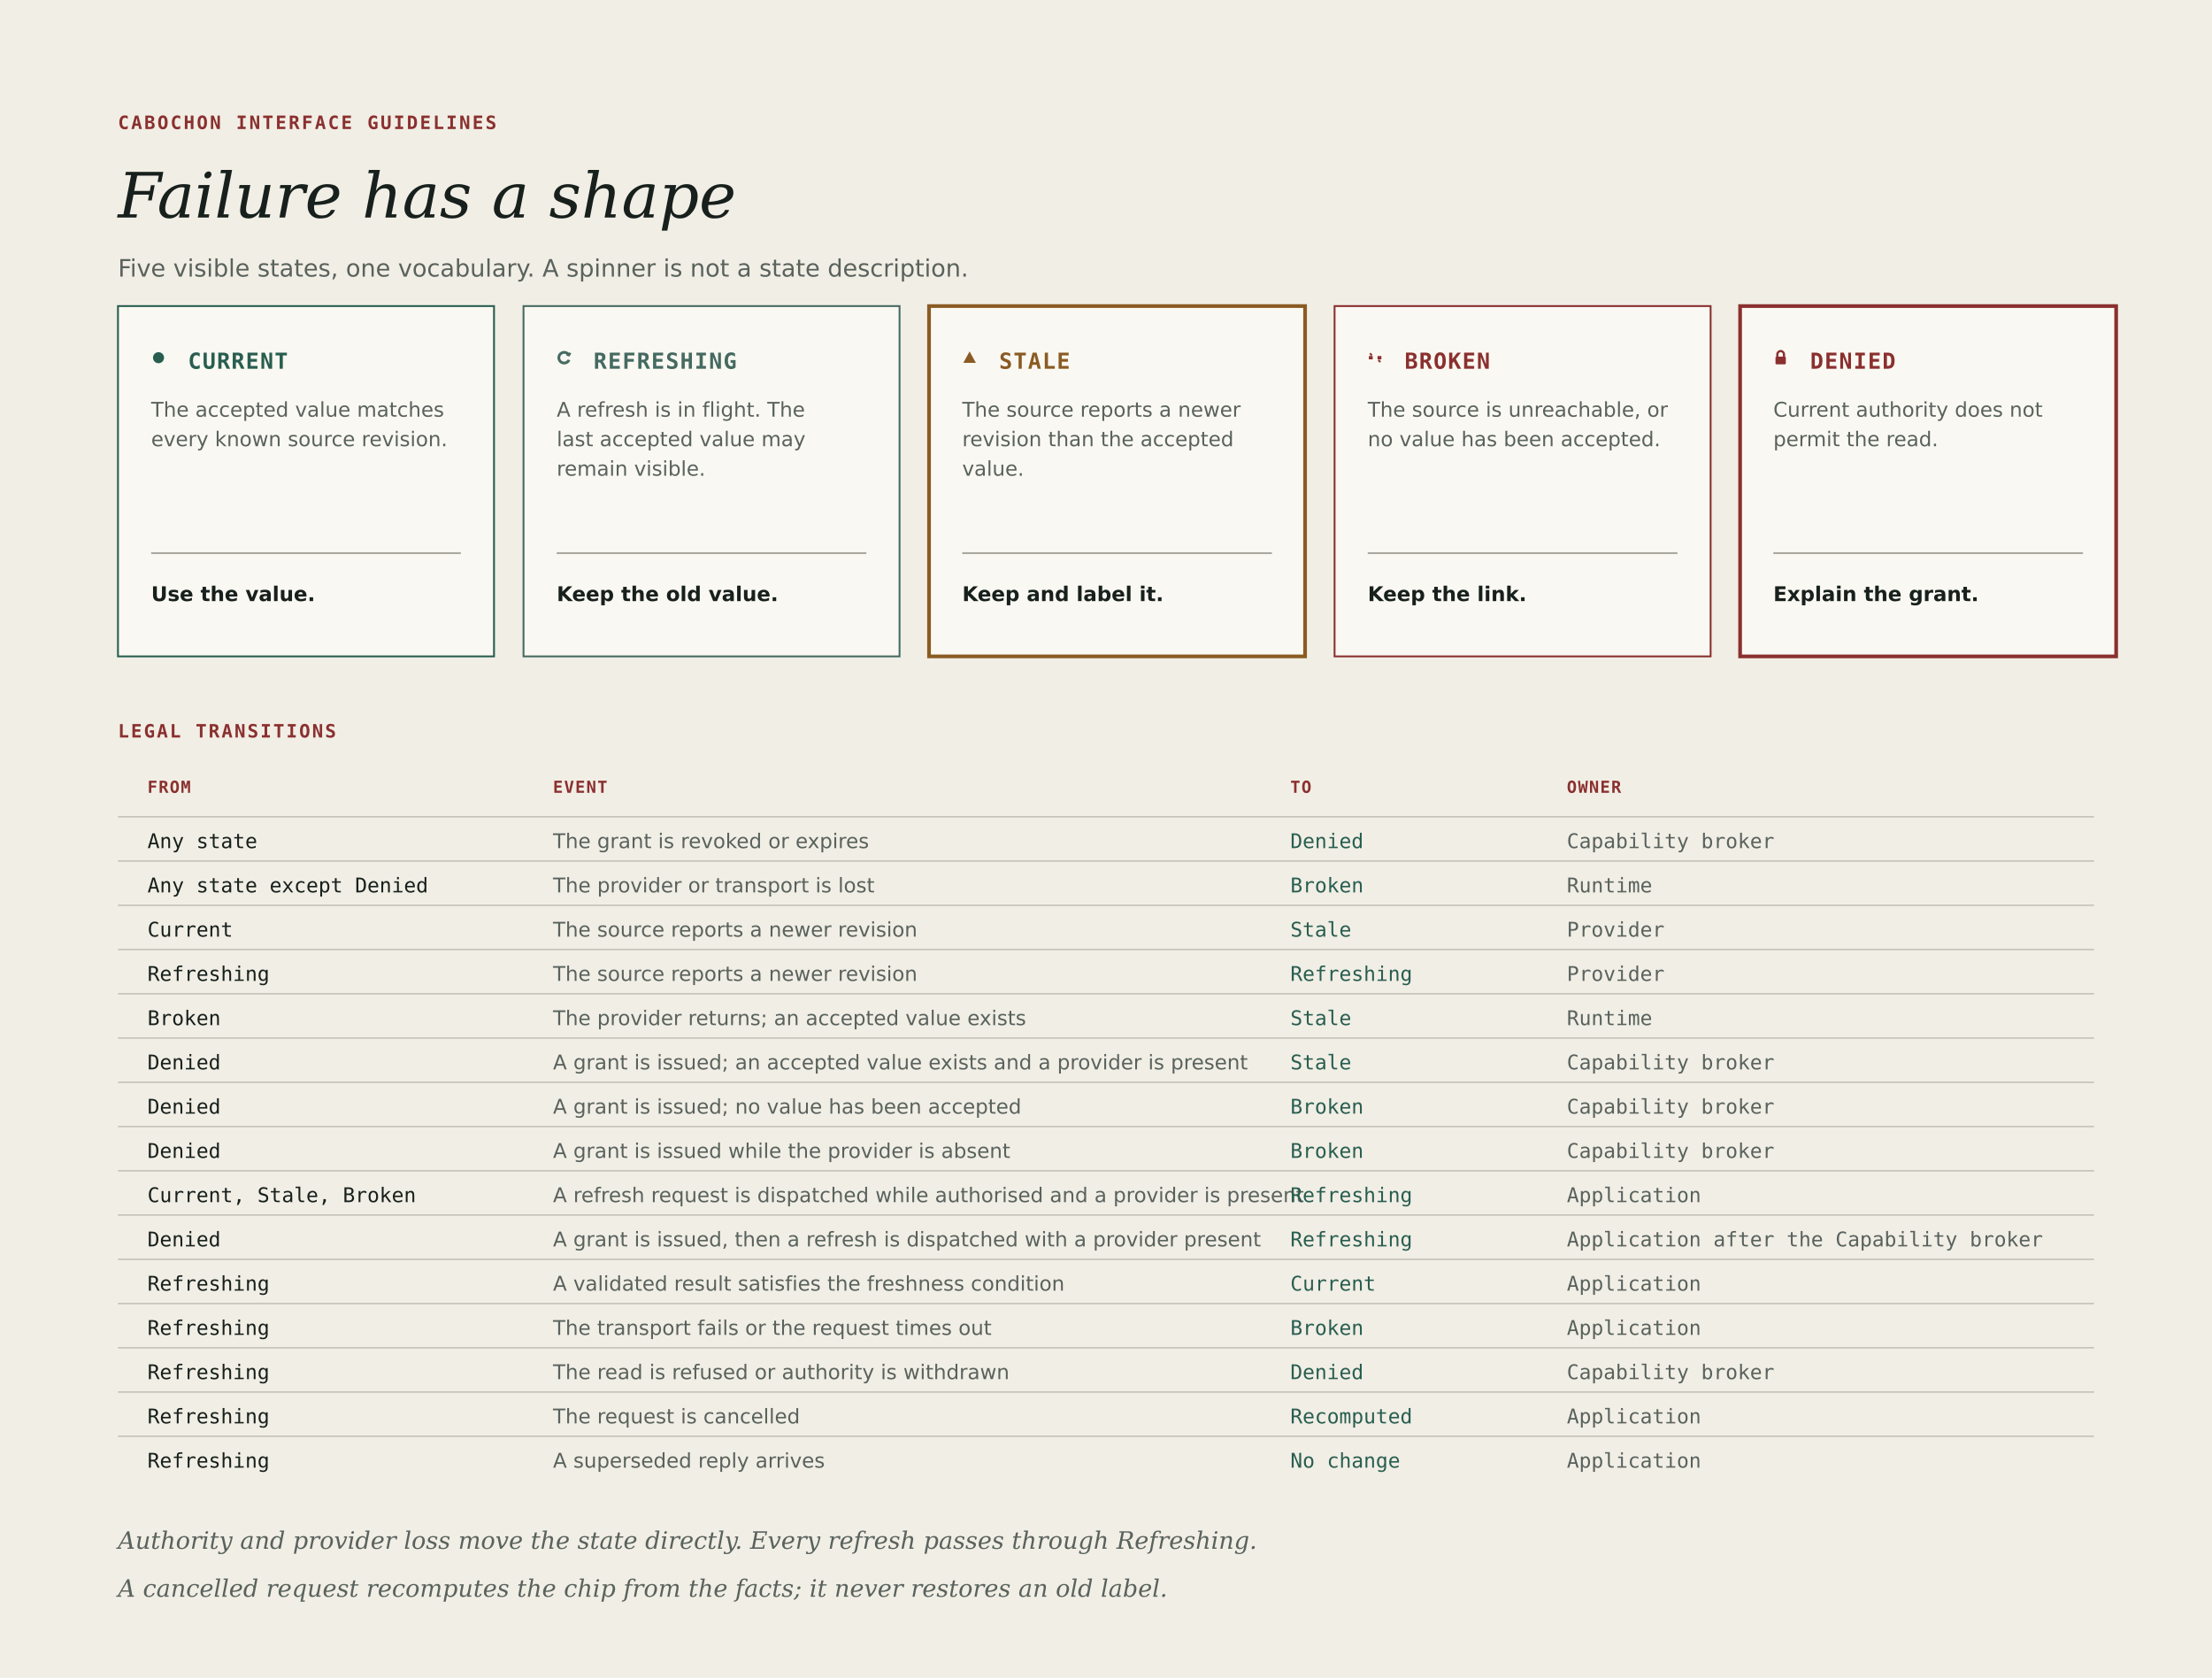
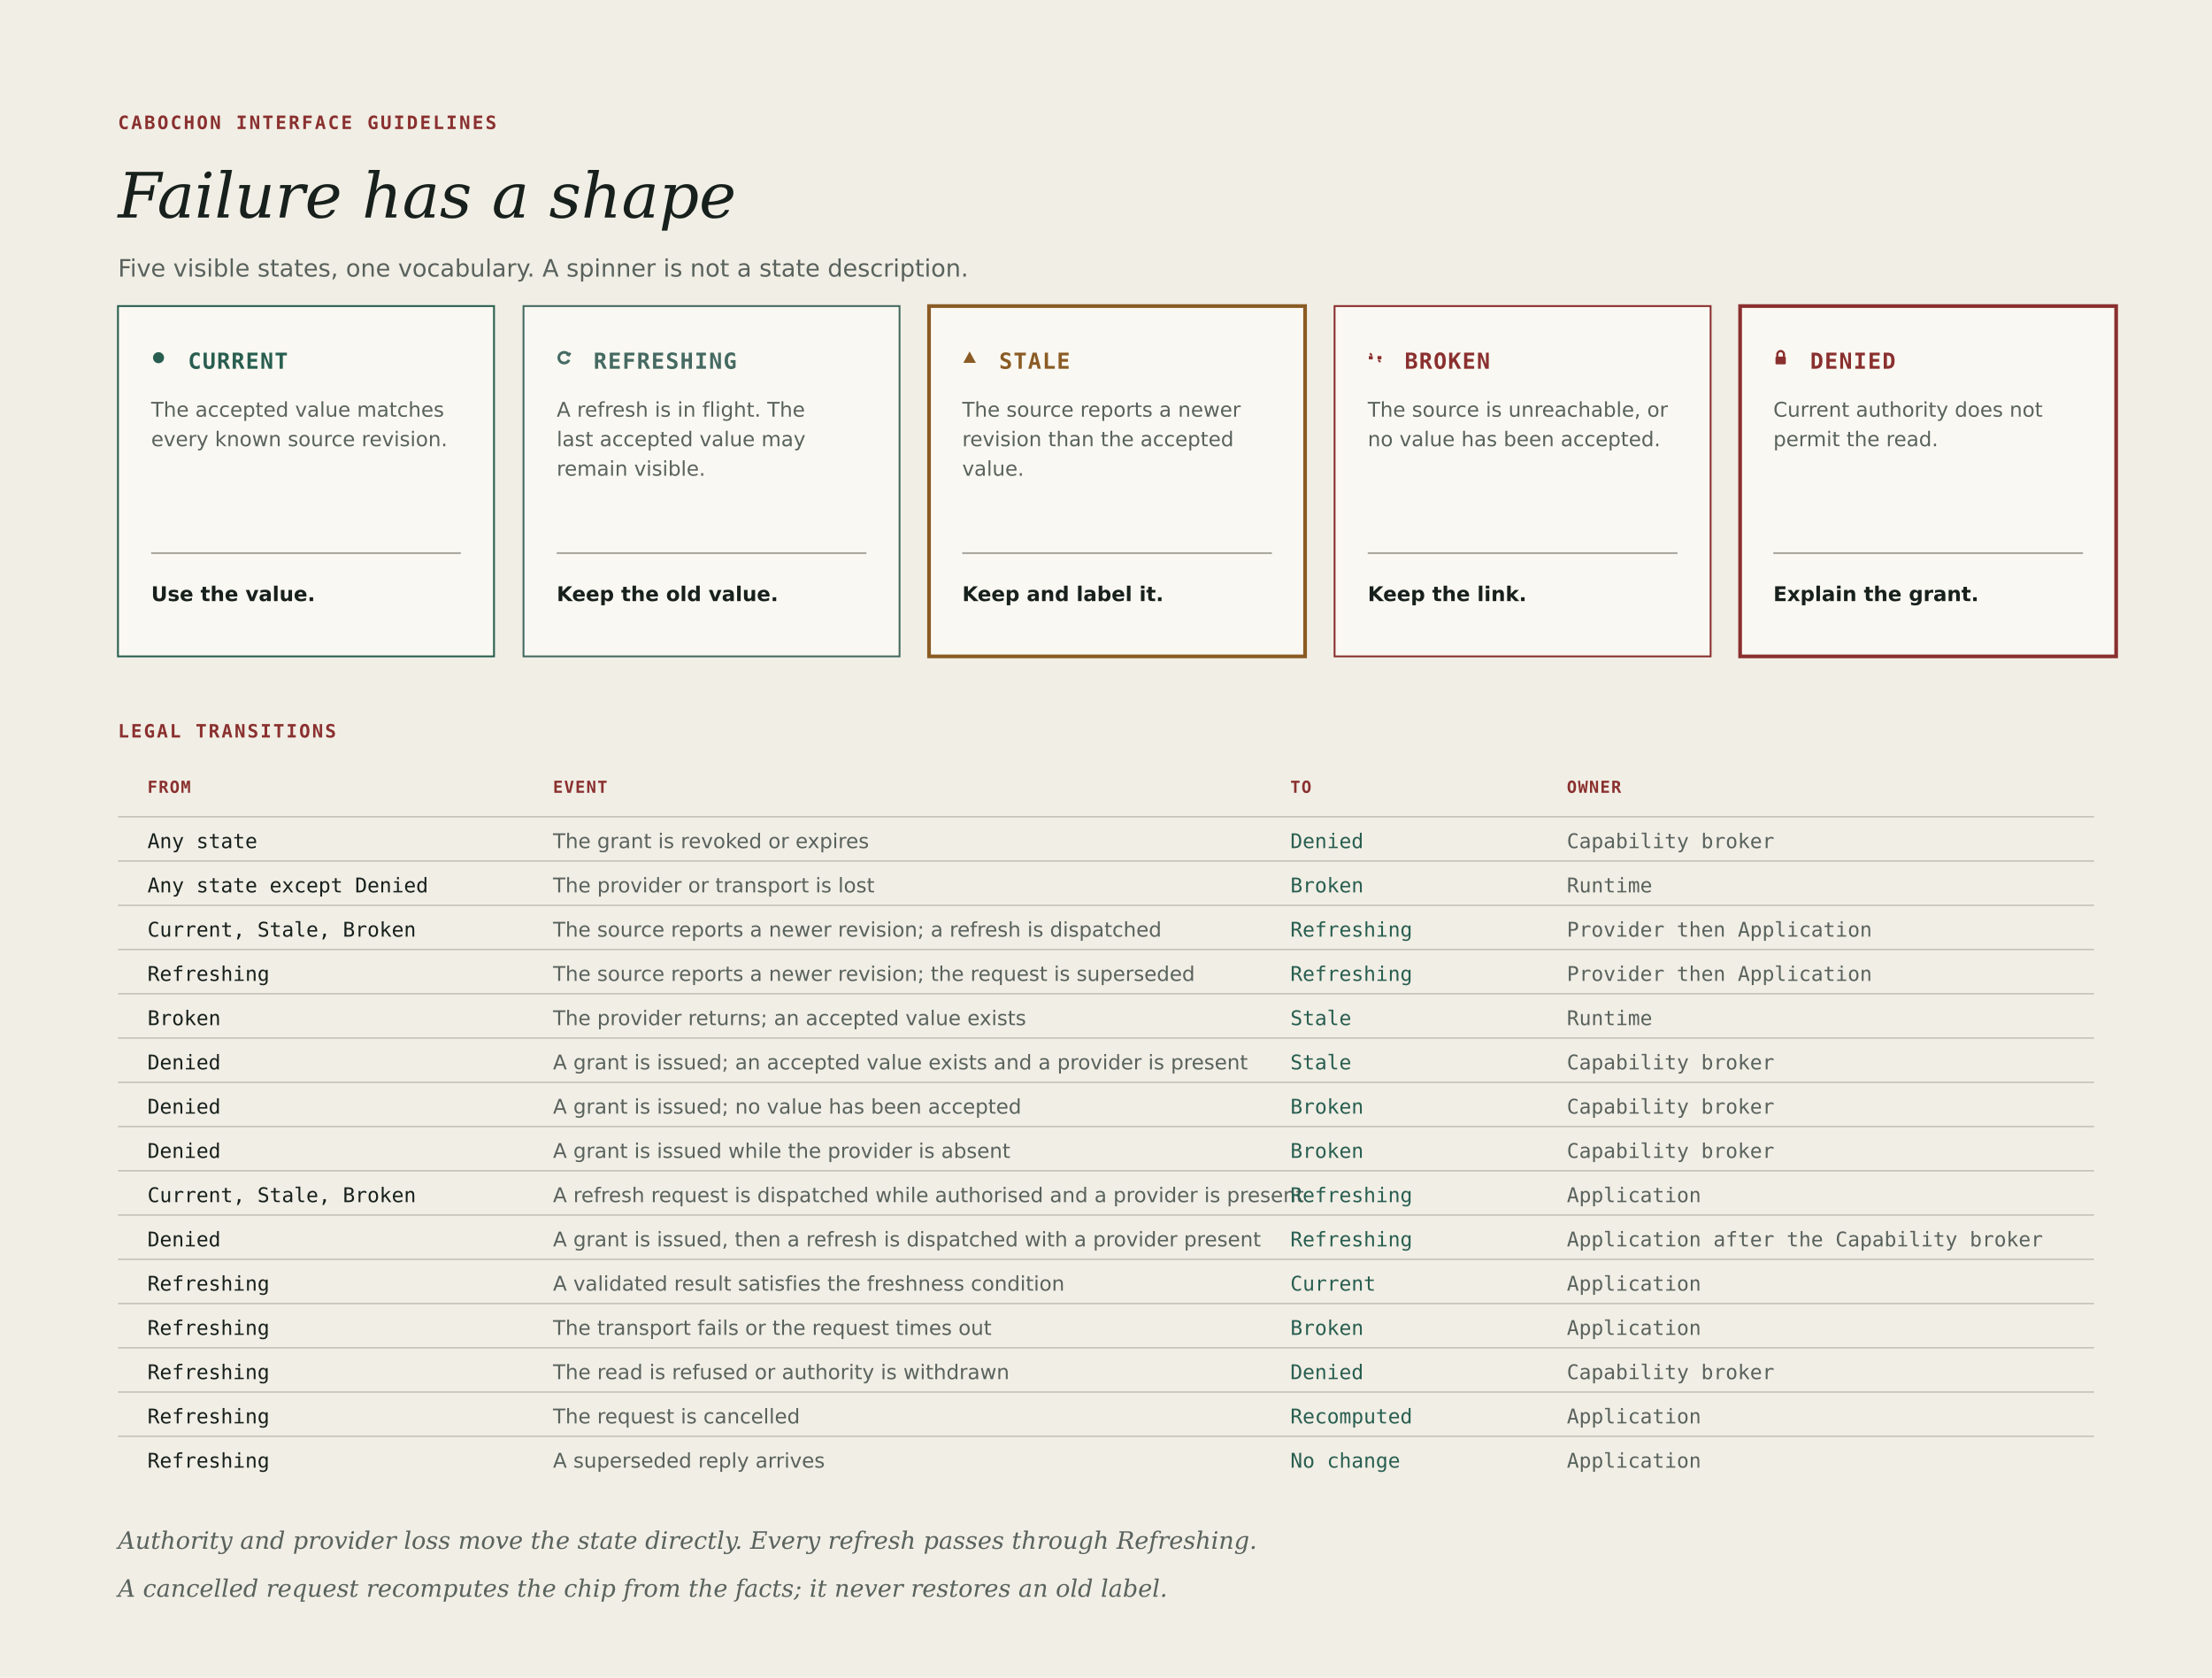
<svg xmlns="http://www.w3.org/2000/svg" viewBox="0 0 1200 910" width="1200" height="910" role="img" data-figure-class="schematic" data-figure-profile="semantic" aria-labelledby="title desc">
  <rect width="1200" height="910" fill="#F1EEE5" />
  <text x="64" y="70" fill="#8A302F" font-family="'DejaVu Sans Mono', 'Liberation Mono', monospace" font-size="10" font-weight="bold" text-anchor="start" font-style="normal" letter-spacing="1.1">CABOCHON INTERFACE GUIDELINES</text>
  <text x="64" y="118" fill="#17201C" font-family="Georgia, 'DejaVu Serif', 'Times New Roman', serif" font-size="34" font-weight="normal" text-anchor="start" font-style="italic">Failure has a shape</text>
  <text x="64" y="150" fill="#59625D" font-family="'DejaVu Sans', 'Liberation Sans', Arial, sans-serif" font-size="13" font-weight="normal" text-anchor="start" font-style="normal">Five visible states, one vocabulary. A spinner is not a state description.</text>
  <g data-state-card="true">
    <rect x="64" y="166" width="204" height="190" fill="#FAF8F2" stroke="#285E50" stroke-width="1" rx="0" />
    <g data-mark="dot" data-state-id="current" data-role="pine2">
      <circle cx="86" cy="194" r="3" fill="#285E50" stroke-width="1" />
    </g>
    <text x="102" y="200" fill="#285E50" font-family="'DejaVu Sans Mono', 'Liberation Mono', monospace" font-size="12" font-weight="bold" text-anchor="start" font-style="normal" letter-spacing="0.6" data-state="current">CURRENT</text>
    <text x="82" y="226" fill="#59625D" font-family="'DejaVu Sans', 'Liberation Sans', Arial, sans-serif" font-size="11" font-weight="normal" text-anchor="start" font-style="normal">The accepted value matches</text>
    <text x="82" y="242" fill="#59625D" font-family="'DejaVu Sans', 'Liberation Sans', Arial, sans-serif" font-size="11" font-weight="normal" text-anchor="start" font-style="normal">every known source revision.</text>
    <line x1="82" y1="300" x2="250" y2="300" stroke="#AAA99F" stroke-width="1" />
    <text x="82" y="326" fill="#17201C" font-family="'DejaVu Sans', 'Liberation Sans', Arial, sans-serif" font-size="11" font-weight="bold" text-anchor="start" font-style="normal">Use the value.</text>
  </g>
  <g data-state-card="true">
    <rect x="284" y="166" width="204" height="190" fill="#FAF8F2" stroke="#456A62" stroke-width="1" rx="0" />
    <g data-mark="arc" data-state-id="refreshing" data-role="teal_ink">
      <path d="M 308.60 192.60 A 2.9 2.9 0 1 0 308.70 195.20" fill="none" stroke="#456A62" stroke-width="1.5" />
      <path d="M 309.40 191.40 L 308.60 192.60 L 307.40 192.20" fill="none" stroke="#456A62" stroke-width="1.3" />
    </g>
    <text x="322" y="200" fill="#456A62" font-family="'DejaVu Sans Mono', 'Liberation Mono', monospace" font-size="12" font-weight="bold" text-anchor="start" font-style="normal" letter-spacing="0.6" data-state="refreshing">REFRESHING</text>
    <text x="302" y="226" fill="#59625D" font-family="'DejaVu Sans', 'Liberation Sans', Arial, sans-serif" font-size="11" font-weight="normal" text-anchor="start" font-style="normal">A refresh is in flight. The</text>
    <text x="302" y="242" fill="#59625D" font-family="'DejaVu Sans', 'Liberation Sans', Arial, sans-serif" font-size="11" font-weight="normal" text-anchor="start" font-style="normal">last accepted value may</text>
    <text x="302" y="258" fill="#59625D" font-family="'DejaVu Sans', 'Liberation Sans', Arial, sans-serif" font-size="11" font-weight="normal" text-anchor="start" font-style="normal">remain visible.</text>
    <line x1="302" y1="300" x2="470" y2="300" stroke="#AAA99F" stroke-width="1" />
    <text x="302" y="326" fill="#17201C" font-family="'DejaVu Sans', 'Liberation Sans', Arial, sans-serif" font-size="11" font-weight="bold" text-anchor="start" font-style="normal">Keep the old value.</text>
  </g>
  <g data-state-card="true">
    <rect x="504" y="166" width="204" height="190" fill="#FAF8F2" stroke="#8A5B24" stroke-width="2" rx="0" />
    <g data-mark="triangle" data-state-id="stale" data-role="amber_ink">
      <path d="M 526.00 190.60 L 529.40 196.80 L 522.60 196.80 Z" fill="#8A5B24" stroke-width="1" />
    </g>
    <text x="542" y="200" fill="#8A5B24" font-family="'DejaVu Sans Mono', 'Liberation Mono', monospace" font-size="12" font-weight="bold" text-anchor="start" font-style="normal" letter-spacing="0.6" data-state="stale">STALE</text>
    <text x="522" y="226" fill="#59625D" font-family="'DejaVu Sans', 'Liberation Sans', Arial, sans-serif" font-size="11" font-weight="normal" text-anchor="start" font-style="normal">The source reports a newer</text>
    <text x="522" y="242" fill="#59625D" font-family="'DejaVu Sans', 'Liberation Sans', Arial, sans-serif" font-size="11" font-weight="normal" text-anchor="start" font-style="normal">revision than the accepted</text>
    <text x="522" y="258" fill="#59625D" font-family="'DejaVu Sans', 'Liberation Sans', Arial, sans-serif" font-size="11" font-weight="normal" text-anchor="start" font-style="normal">value.</text>
    <line x1="522" y1="300" x2="690" y2="300" stroke="#AAA99F" stroke-width="1" />
    <text x="522" y="326" fill="#17201C" font-family="'DejaVu Sans', 'Liberation Sans', Arial, sans-serif" font-size="11" font-weight="bold" text-anchor="start" font-style="normal">Keep and label it.</text>
  </g>
  <g data-state-card="true">
    <rect x="724" y="166" width="204" height="190" fill="#FAF8F2" stroke="#8A302F" stroke-width="1" rx="0" />
    <g data-mark="broken" data-state-id="broken" data-role="oxide">
      <line x1="742.6" y1="194" x2="744.7" y2="194" stroke="#8A302F" stroke-width="1.8" />
      <line x1="747.3" y1="194" x2="749.4" y2="194" stroke="#8A302F" stroke-width="1.8" />
      <line x1="743.2" y1="191.6" x2="744.2" y2="192.8" stroke="#8A302F" stroke-width="1" />
      <line x1="748.8" y1="196.4" x2="747.8" y2="195.2" stroke="#8A302F" stroke-width="1" />
    </g>
    <text x="762" y="200" fill="#8A302F" font-family="'DejaVu Sans Mono', 'Liberation Mono', monospace" font-size="12" font-weight="bold" text-anchor="start" font-style="normal" letter-spacing="0.6" data-state="broken">BROKEN</text>
    <text x="742" y="226" fill="#59625D" font-family="'DejaVu Sans', 'Liberation Sans', Arial, sans-serif" font-size="11" font-weight="normal" text-anchor="start" font-style="normal">The source is unreachable, or</text>
    <text x="742" y="242" fill="#59625D" font-family="'DejaVu Sans', 'Liberation Sans', Arial, sans-serif" font-size="11" font-weight="normal" text-anchor="start" font-style="normal">no value has been accepted.</text>
    <line x1="742" y1="300" x2="910" y2="300" stroke="#AAA99F" stroke-width="1" />
    <text x="742" y="326" fill="#17201C" font-family="'DejaVu Sans', 'Liberation Sans', Arial, sans-serif" font-size="11" font-weight="bold" text-anchor="start" font-style="normal">Keep the link.</text>
  </g>
  <g data-state-card="true">
    <rect x="944" y="166" width="204" height="190" fill="#FAF8F2" stroke="#8A302F" stroke-width="2" rx="0" />
    <g data-mark="lock" data-state-id="denied" data-role="oxide">
      <path d="M 964.20 193.40 L 964.20 192.20 A 1.8 1.8 0 0 1 967.80 192.20 L 967.80 193.40" fill="none" stroke="#8A302F" stroke-width="1.2" />
      <rect x="963.2" y="193.4" width="5.6" height="4.2" fill="#8A302F" stroke-width="1" rx="0.6" />
    </g>
    <text x="982" y="200" fill="#8A302F" font-family="'DejaVu Sans Mono', 'Liberation Mono', monospace" font-size="12" font-weight="bold" text-anchor="start" font-style="normal" letter-spacing="0.6" data-state="denied">DENIED</text>
    <text x="962" y="226" fill="#59625D" font-family="'DejaVu Sans', 'Liberation Sans', Arial, sans-serif" font-size="11" font-weight="normal" text-anchor="start" font-style="normal">Current authority does not</text>
    <text x="962" y="242" fill="#59625D" font-family="'DejaVu Sans', 'Liberation Sans', Arial, sans-serif" font-size="11" font-weight="normal" text-anchor="start" font-style="normal">permit the read.</text>
    <line x1="962" y1="300" x2="1130" y2="300" stroke="#AAA99F" stroke-width="1" />
    <text x="962" y="326" fill="#17201C" font-family="'DejaVu Sans', 'Liberation Sans', Arial, sans-serif" font-size="11" font-weight="bold" text-anchor="start" font-style="normal">Explain the grant.</text>
  </g>
  <text x="64" y="400" fill="#8A302F" font-family="'DejaVu Sans Mono', 'Liberation Mono', monospace" font-size="10" font-weight="bold" text-anchor="start" font-style="normal" letter-spacing="1">LEGAL TRANSITIONS</text>
  <text x="80" y="430" fill="#8A302F" font-family="'DejaVu Sans Mono', 'Liberation Mono', monospace" font-size="9" font-weight="bold" text-anchor="start" font-style="normal" letter-spacing="0.6">FROM</text>
  <text x="300" y="430" fill="#8A302F" font-family="'DejaVu Sans Mono', 'Liberation Mono', monospace" font-size="9" font-weight="bold" text-anchor="start" font-style="normal" letter-spacing="0.6">EVENT</text>
  <text x="700" y="430" fill="#8A302F" font-family="'DejaVu Sans Mono', 'Liberation Mono', monospace" font-size="9" font-weight="bold" text-anchor="start" font-style="normal" letter-spacing="0.6">TO</text>
  <text x="850" y="430" fill="#8A302F" font-family="'DejaVu Sans Mono', 'Liberation Mono', monospace" font-size="9" font-weight="bold" text-anchor="start" font-style="normal" letter-spacing="0.6">OWNER</text>
-   <line x1="64" y1="443" x2="1136" y2="443" stroke="#AAA99F" stroke-width="0.5" />
-   <text x="80" y="460" fill="#17201C" font-family="'DejaVu Sans Mono', 'Liberation Mono', monospace" font-size="11" font-weight="normal" text-anchor="start" font-style="normal">Any state</text>
-   <text x="300" y="460" fill="#59625D" font-family="'DejaVu Sans', 'Liberation Sans', Arial, sans-serif" font-size="11" font-weight="normal" text-anchor="start" font-style="normal">The grant is revoked or expires</text>
-   <text x="700" y="460" fill="#285E50" font-family="'DejaVu Sans Mono', 'Liberation Mono', monospace" font-size="11" font-weight="normal" text-anchor="start" font-style="normal">Denied</text>
-   <text x="850" y="460" fill="#59625D" font-family="'DejaVu Sans Mono', 'Liberation Mono', monospace" font-size="11" font-weight="normal" text-anchor="start" font-style="normal">Capability broker</text>
-   <line x1="64" y1="467" x2="1136" y2="467" stroke="#AAA99F" stroke-width="0.5" />
-   <text x="80" y="484" fill="#17201C" font-family="'DejaVu Sans Mono', 'Liberation Mono', monospace" font-size="11" font-weight="normal" text-anchor="start" font-style="normal">Any state except Denied</text>
-   <text x="300" y="484" fill="#59625D" font-family="'DejaVu Sans', 'Liberation Sans', Arial, sans-serif" font-size="11" font-weight="normal" text-anchor="start" font-style="normal">The provider or transport is lost</text>
-   <text x="700" y="484" fill="#285E50" font-family="'DejaVu Sans Mono', 'Liberation Mono', monospace" font-size="11" font-weight="normal" text-anchor="start" font-style="normal">Broken</text>
-   <text x="850" y="484" fill="#59625D" font-family="'DejaVu Sans Mono', 'Liberation Mono', monospace" font-size="11" font-weight="normal" text-anchor="start" font-style="normal">Runtime</text>
-   <line x1="64" y1="491" x2="1136" y2="491" stroke="#AAA99F" stroke-width="0.5" />
-   <text x="80" y="508" fill="#17201C" font-family="'DejaVu Sans Mono', 'Liberation Mono', monospace" font-size="11" font-weight="normal" text-anchor="start" font-style="normal">Current</text>
-   <text x="300" y="508" fill="#59625D" font-family="'DejaVu Sans', 'Liberation Sans', Arial, sans-serif" font-size="11" font-weight="normal" text-anchor="start" font-style="normal">The source reports a newer revision</text>
-   <text x="700" y="508" fill="#285E50" font-family="'DejaVu Sans Mono', 'Liberation Mono', monospace" font-size="11" font-weight="normal" text-anchor="start" font-style="normal">Stale</text>
-   <text x="850" y="508" fill="#59625D" font-family="'DejaVu Sans Mono', 'Liberation Mono', monospace" font-size="11" font-weight="normal" text-anchor="start" font-style="normal">Provider</text>
-   <line x1="64" y1="515" x2="1136" y2="515" stroke="#AAA99F" stroke-width="0.5" />
-   <text x="80" y="532" fill="#17201C" font-family="'DejaVu Sans Mono', 'Liberation Mono', monospace" font-size="11" font-weight="normal" text-anchor="start" font-style="normal">Refreshing</text>
-   <text x="300" y="532" fill="#59625D" font-family="'DejaVu Sans', 'Liberation Sans', Arial, sans-serif" font-size="11" font-weight="normal" text-anchor="start" font-style="normal">The source reports a newer revision</text>
-   <text x="700" y="532" fill="#285E50" font-family="'DejaVu Sans Mono', 'Liberation Mono', monospace" font-size="11" font-weight="normal" text-anchor="start" font-style="normal">Refreshing</text>
-   <text x="850" y="532" fill="#59625D" font-family="'DejaVu Sans Mono', 'Liberation Mono', monospace" font-size="11" font-weight="normal" text-anchor="start" font-style="normal">Provider</text>
-   <line x1="64" y1="539" x2="1136" y2="539" stroke="#AAA99F" stroke-width="0.5" />
-   <text x="80" y="556" fill="#17201C" font-family="'DejaVu Sans Mono', 'Liberation Mono', monospace" font-size="11" font-weight="normal" text-anchor="start" font-style="normal">Broken</text>
-   <text x="300" y="556" fill="#59625D" font-family="'DejaVu Sans', 'Liberation Sans', Arial, sans-serif" font-size="11" font-weight="normal" text-anchor="start" font-style="normal">The provider returns; an accepted value exists</text>
-   <text x="700" y="556" fill="#285E50" font-family="'DejaVu Sans Mono', 'Liberation Mono', monospace" font-size="11" font-weight="normal" text-anchor="start" font-style="normal">Stale</text>
-   <text x="850" y="556" fill="#59625D" font-family="'DejaVu Sans Mono', 'Liberation Mono', monospace" font-size="11" font-weight="normal" text-anchor="start" font-style="normal">Runtime</text>
-   <line x1="64" y1="563" x2="1136" y2="563" stroke="#AAA99F" stroke-width="0.5" />
-   <text x="80" y="580" fill="#17201C" font-family="'DejaVu Sans Mono', 'Liberation Mono', monospace" font-size="11" font-weight="normal" text-anchor="start" font-style="normal">Denied</text>
-   <text x="300" y="580" fill="#59625D" font-family="'DejaVu Sans', 'Liberation Sans', Arial, sans-serif" font-size="11" font-weight="normal" text-anchor="start" font-style="normal">A grant is issued; an accepted value exists and a provider is present</text>
-   <text x="700" y="580" fill="#285E50" font-family="'DejaVu Sans Mono', 'Liberation Mono', monospace" font-size="11" font-weight="normal" text-anchor="start" font-style="normal">Stale</text>
-   <text x="850" y="580" fill="#59625D" font-family="'DejaVu Sans Mono', 'Liberation Mono', monospace" font-size="11" font-weight="normal" text-anchor="start" font-style="normal">Capability broker</text>
-   <line x1="64" y1="587" x2="1136" y2="587" stroke="#AAA99F" stroke-width="0.5" />
-   <text x="80" y="604" fill="#17201C" font-family="'DejaVu Sans Mono', 'Liberation Mono', monospace" font-size="11" font-weight="normal" text-anchor="start" font-style="normal">Denied</text>
-   <text x="300" y="604" fill="#59625D" font-family="'DejaVu Sans', 'Liberation Sans', Arial, sans-serif" font-size="11" font-weight="normal" text-anchor="start" font-style="normal">A grant is issued; no value has been accepted</text>
-   <text x="700" y="604" fill="#285E50" font-family="'DejaVu Sans Mono', 'Liberation Mono', monospace" font-size="11" font-weight="normal" text-anchor="start" font-style="normal">Broken</text>
-   <text x="850" y="604" fill="#59625D" font-family="'DejaVu Sans Mono', 'Liberation Mono', monospace" font-size="11" font-weight="normal" text-anchor="start" font-style="normal">Capability broker</text>
-   <line x1="64" y1="611" x2="1136" y2="611" stroke="#AAA99F" stroke-width="0.5" />
-   <text x="80" y="628" fill="#17201C" font-family="'DejaVu Sans Mono', 'Liberation Mono', monospace" font-size="11" font-weight="normal" text-anchor="start" font-style="normal">Denied</text>
-   <text x="300" y="628" fill="#59625D" font-family="'DejaVu Sans', 'Liberation Sans', Arial, sans-serif" font-size="11" font-weight="normal" text-anchor="start" font-style="normal">A grant is issued while the provider is absent</text>
-   <text x="700" y="628" fill="#285E50" font-family="'DejaVu Sans Mono', 'Liberation Mono', monospace" font-size="11" font-weight="normal" text-anchor="start" font-style="normal">Broken</text>
-   <text x="850" y="628" fill="#59625D" font-family="'DejaVu Sans Mono', 'Liberation Mono', monospace" font-size="11" font-weight="normal" text-anchor="start" font-style="normal">Capability broker</text>
-   <line x1="64" y1="635" x2="1136" y2="635" stroke="#AAA99F" stroke-width="0.5" />
-   <text x="80" y="652" fill="#17201C" font-family="'DejaVu Sans Mono', 'Liberation Mono', monospace" font-size="11" font-weight="normal" text-anchor="start" font-style="normal">Current, Stale, Broken</text>
-   <text x="300" y="652" fill="#59625D" font-family="'DejaVu Sans', 'Liberation Sans', Arial, sans-serif" font-size="11" font-weight="normal" text-anchor="start" font-style="normal">A refresh request is dispatched while authorised and a provider is present</text>
-   <text x="700" y="652" fill="#285E50" font-family="'DejaVu Sans Mono', 'Liberation Mono', monospace" font-size="11" font-weight="normal" text-anchor="start" font-style="normal">Refreshing</text>
-   <text x="850" y="652" fill="#59625D" font-family="'DejaVu Sans Mono', 'Liberation Mono', monospace" font-size="11" font-weight="normal" text-anchor="start" font-style="normal">Application</text>
-   <line x1="64" y1="659" x2="1136" y2="659" stroke="#AAA99F" stroke-width="0.5" />
-   <text x="80" y="676" fill="#17201C" font-family="'DejaVu Sans Mono', 'Liberation Mono', monospace" font-size="11" font-weight="normal" text-anchor="start" font-style="normal">Denied</text>
-   <text x="300" y="676" fill="#59625D" font-family="'DejaVu Sans', 'Liberation Sans', Arial, sans-serif" font-size="11" font-weight="normal" text-anchor="start" font-style="normal">A grant is issued, then a refresh is dispatched with a provider present</text>
-   <text x="700" y="676" fill="#285E50" font-family="'DejaVu Sans Mono', 'Liberation Mono', monospace" font-size="11" font-weight="normal" text-anchor="start" font-style="normal">Refreshing</text>
-   <text x="850" y="676" fill="#59625D" font-family="'DejaVu Sans Mono', 'Liberation Mono', monospace" font-size="11" font-weight="normal" text-anchor="start" font-style="normal">Application after the Capability broker</text>
-   <line x1="64" y1="683" x2="1136" y2="683" stroke="#AAA99F" stroke-width="0.5" />
-   <text x="80" y="700" fill="#17201C" font-family="'DejaVu Sans Mono', 'Liberation Mono', monospace" font-size="11" font-weight="normal" text-anchor="start" font-style="normal">Refreshing</text>
-   <text x="300" y="700" fill="#59625D" font-family="'DejaVu Sans', 'Liberation Sans', Arial, sans-serif" font-size="11" font-weight="normal" text-anchor="start" font-style="normal">A validated result satisfies the freshness condition</text>
-   <text x="700" y="700" fill="#285E50" font-family="'DejaVu Sans Mono', 'Liberation Mono', monospace" font-size="11" font-weight="normal" text-anchor="start" font-style="normal">Current</text>
-   <text x="850" y="700" fill="#59625D" font-family="'DejaVu Sans Mono', 'Liberation Mono', monospace" font-size="11" font-weight="normal" text-anchor="start" font-style="normal">Application</text>
-   <line x1="64" y1="707" x2="1136" y2="707" stroke="#AAA99F" stroke-width="0.5" />
-   <text x="80" y="724" fill="#17201C" font-family="'DejaVu Sans Mono', 'Liberation Mono', monospace" font-size="11" font-weight="normal" text-anchor="start" font-style="normal">Refreshing</text>
-   <text x="300" y="724" fill="#59625D" font-family="'DejaVu Sans', 'Liberation Sans', Arial, sans-serif" font-size="11" font-weight="normal" text-anchor="start" font-style="normal">The transport fails or the request times out</text>
-   <text x="700" y="724" fill="#285E50" font-family="'DejaVu Sans Mono', 'Liberation Mono', monospace" font-size="11" font-weight="normal" text-anchor="start" font-style="normal">Broken</text>
-   <text x="850" y="724" fill="#59625D" font-family="'DejaVu Sans Mono', 'Liberation Mono', monospace" font-size="11" font-weight="normal" text-anchor="start" font-style="normal">Application</text>
-   <line x1="64" y1="731" x2="1136" y2="731" stroke="#AAA99F" stroke-width="0.5" />
-   <text x="80" y="748" fill="#17201C" font-family="'DejaVu Sans Mono', 'Liberation Mono', monospace" font-size="11" font-weight="normal" text-anchor="start" font-style="normal">Refreshing</text>
-   <text x="300" y="748" fill="#59625D" font-family="'DejaVu Sans', 'Liberation Sans', Arial, sans-serif" font-size="11" font-weight="normal" text-anchor="start" font-style="normal">The read is refused or authority is withdrawn</text>
-   <text x="700" y="748" fill="#285E50" font-family="'DejaVu Sans Mono', 'Liberation Mono', monospace" font-size="11" font-weight="normal" text-anchor="start" font-style="normal">Denied</text>
-   <text x="850" y="748" fill="#59625D" font-family="'DejaVu Sans Mono', 'Liberation Mono', monospace" font-size="11" font-weight="normal" text-anchor="start" font-style="normal">Capability broker</text>
-   <line x1="64" y1="755" x2="1136" y2="755" stroke="#AAA99F" stroke-width="0.5" />
-   <text x="80" y="772" fill="#17201C" font-family="'DejaVu Sans Mono', 'Liberation Mono', monospace" font-size="11" font-weight="normal" text-anchor="start" font-style="normal">Refreshing</text>
-   <text x="300" y="772" fill="#59625D" font-family="'DejaVu Sans', 'Liberation Sans', Arial, sans-serif" font-size="11" font-weight="normal" text-anchor="start" font-style="normal">The request is cancelled</text>
-   <text x="700" y="772" fill="#285E50" font-family="'DejaVu Sans Mono', 'Liberation Mono', monospace" font-size="11" font-weight="normal" text-anchor="start" font-style="normal">Recomputed</text>
-   <text x="850" y="772" fill="#59625D" font-family="'DejaVu Sans Mono', 'Liberation Mono', monospace" font-size="11" font-weight="normal" text-anchor="start" font-style="normal">Application</text>
-   <line x1="64" y1="779" x2="1136" y2="779" stroke="#AAA99F" stroke-width="0.5" />
-   <text x="80" y="796" fill="#17201C" font-family="'DejaVu Sans Mono', 'Liberation Mono', monospace" font-size="11" font-weight="normal" text-anchor="start" font-style="normal">Refreshing</text>
-   <text x="300" y="796" fill="#59625D" font-family="'DejaVu Sans', 'Liberation Sans', Arial, sans-serif" font-size="11" font-weight="normal" text-anchor="start" font-style="normal">A superseded reply arrives</text>
-   <text x="700" y="796" fill="#285E50" font-family="'DejaVu Sans Mono', 'Liberation Mono', monospace" font-size="11" font-weight="normal" text-anchor="start" font-style="normal">No change</text>
-   <text x="850" y="796" fill="#59625D" font-family="'DejaVu Sans Mono', 'Liberation Mono', monospace" font-size="11" font-weight="normal" text-anchor="start" font-style="normal">Application</text>
+   <g data-transition-id="authority-revoked">
+     <line x1="64" y1="443" x2="1136" y2="443" stroke="#AAA99F" stroke-width="0.5" />
+     <text x="80" y="460" fill="#17201C" font-family="'DejaVu Sans Mono', 'Liberation Mono', monospace" font-size="11" font-weight="normal" text-anchor="start" font-style="normal">Any state</text>
+     <text x="300" y="460" fill="#59625D" font-family="'DejaVu Sans', 'Liberation Sans', Arial, sans-serif" font-size="11" font-weight="normal" text-anchor="start" font-style="normal">The grant is revoked or expires</text>
+     <text x="700" y="460" fill="#285E50" font-family="'DejaVu Sans Mono', 'Liberation Mono', monospace" font-size="11" font-weight="normal" text-anchor="start" font-style="normal">Denied</text>
+     <text x="850" y="460" fill="#59625D" font-family="'DejaVu Sans Mono', 'Liberation Mono', monospace" font-size="11" font-weight="normal" text-anchor="start" font-style="normal">Capability broker</text>
+   </g>
+   <g data-transition-id="provider-lost">
+     <line x1="64" y1="467" x2="1136" y2="467" stroke="#AAA99F" stroke-width="0.5" />
+     <text x="80" y="484" fill="#17201C" font-family="'DejaVu Sans Mono', 'Liberation Mono', monospace" font-size="11" font-weight="normal" text-anchor="start" font-style="normal">Any state except Denied</text>
+     <text x="300" y="484" fill="#59625D" font-family="'DejaVu Sans', 'Liberation Sans', Arial, sans-serif" font-size="11" font-weight="normal" text-anchor="start" font-style="normal">The provider or transport is lost</text>
+     <text x="700" y="484" fill="#285E50" font-family="'DejaVu Sans Mono', 'Liberation Mono', monospace" font-size="11" font-weight="normal" text-anchor="start" font-style="normal">Broken</text>
+     <text x="850" y="484" fill="#59625D" font-family="'DejaVu Sans Mono', 'Liberation Mono', monospace" font-size="11" font-weight="normal" text-anchor="start" font-style="normal">Runtime</text>
+   </g>
+   <g data-transition-id="source-advanced">
+     <line x1="64" y1="491" x2="1136" y2="491" stroke="#AAA99F" stroke-width="0.5" />
+     <text x="80" y="508" fill="#17201C" font-family="'DejaVu Sans Mono', 'Liberation Mono', monospace" font-size="11" font-weight="normal" text-anchor="start" font-style="normal">Current, Stale, Broken</text>
+     <text x="300" y="508" fill="#59625D" font-family="'DejaVu Sans', 'Liberation Sans', Arial, sans-serif" font-size="11" font-weight="normal" text-anchor="start" font-style="normal">The source reports a newer revision; a refresh is dispatched</text>
+     <text x="700" y="508" fill="#285E50" font-family="'DejaVu Sans Mono', 'Liberation Mono', monospace" font-size="11" font-weight="normal" text-anchor="start" font-style="normal">Refreshing</text>
+     <text x="850" y="508" fill="#59625D" font-family="'DejaVu Sans Mono', 'Liberation Mono', monospace" font-size="11" font-weight="normal" text-anchor="start" font-style="normal">Provider then Application</text>
+   </g>
+   <g data-transition-id="source-advanced-refreshing">
+     <line x1="64" y1="515" x2="1136" y2="515" stroke="#AAA99F" stroke-width="0.5" />
+     <text x="80" y="532" fill="#17201C" font-family="'DejaVu Sans Mono', 'Liberation Mono', monospace" font-size="11" font-weight="normal" text-anchor="start" font-style="normal">Refreshing</text>
+     <text x="300" y="532" fill="#59625D" font-family="'DejaVu Sans', 'Liberation Sans', Arial, sans-serif" font-size="11" font-weight="normal" text-anchor="start" font-style="normal">The source reports a newer revision; the request is superseded</text>
+     <text x="700" y="532" fill="#285E50" font-family="'DejaVu Sans Mono', 'Liberation Mono', monospace" font-size="11" font-weight="normal" text-anchor="start" font-style="normal">Refreshing</text>
+     <text x="850" y="532" fill="#59625D" font-family="'DejaVu Sans Mono', 'Liberation Mono', monospace" font-size="11" font-weight="normal" text-anchor="start" font-style="normal">Provider then Application</text>
+   </g>
+   <g data-transition-id="provider-recovered-with-value">
+     <line x1="64" y1="539" x2="1136" y2="539" stroke="#AAA99F" stroke-width="0.5" />
+     <text x="80" y="556" fill="#17201C" font-family="'DejaVu Sans Mono', 'Liberation Mono', monospace" font-size="11" font-weight="normal" text-anchor="start" font-style="normal">Broken</text>
+     <text x="300" y="556" fill="#59625D" font-family="'DejaVu Sans', 'Liberation Sans', Arial, sans-serif" font-size="11" font-weight="normal" text-anchor="start" font-style="normal">The provider returns; an accepted value exists</text>
+     <text x="700" y="556" fill="#285E50" font-family="'DejaVu Sans Mono', 'Liberation Mono', monospace" font-size="11" font-weight="normal" text-anchor="start" font-style="normal">Stale</text>
+     <text x="850" y="556" fill="#59625D" font-family="'DejaVu Sans Mono', 'Liberation Mono', monospace" font-size="11" font-weight="normal" text-anchor="start" font-style="normal">Runtime</text>
+   </g>
+   <g data-transition-id="grant-issued-with-value">
+     <line x1="64" y1="563" x2="1136" y2="563" stroke="#AAA99F" stroke-width="0.5" />
+     <text x="80" y="580" fill="#17201C" font-family="'DejaVu Sans Mono', 'Liberation Mono', monospace" font-size="11" font-weight="normal" text-anchor="start" font-style="normal">Denied</text>
+     <text x="300" y="580" fill="#59625D" font-family="'DejaVu Sans', 'Liberation Sans', Arial, sans-serif" font-size="11" font-weight="normal" text-anchor="start" font-style="normal">A grant is issued; an accepted value exists and a provider is present</text>
+     <text x="700" y="580" fill="#285E50" font-family="'DejaVu Sans Mono', 'Liberation Mono', monospace" font-size="11" font-weight="normal" text-anchor="start" font-style="normal">Stale</text>
+     <text x="850" y="580" fill="#59625D" font-family="'DejaVu Sans Mono', 'Liberation Mono', monospace" font-size="11" font-weight="normal" text-anchor="start" font-style="normal">Capability broker</text>
+   </g>
+   <g data-transition-id="grant-issued-without-value">
+     <line x1="64" y1="587" x2="1136" y2="587" stroke="#AAA99F" stroke-width="0.5" />
+     <text x="80" y="604" fill="#17201C" font-family="'DejaVu Sans Mono', 'Liberation Mono', monospace" font-size="11" font-weight="normal" text-anchor="start" font-style="normal">Denied</text>
+     <text x="300" y="604" fill="#59625D" font-family="'DejaVu Sans', 'Liberation Sans', Arial, sans-serif" font-size="11" font-weight="normal" text-anchor="start" font-style="normal">A grant is issued; no value has been accepted</text>
+     <text x="700" y="604" fill="#285E50" font-family="'DejaVu Sans Mono', 'Liberation Mono', monospace" font-size="11" font-weight="normal" text-anchor="start" font-style="normal">Broken</text>
+     <text x="850" y="604" fill="#59625D" font-family="'DejaVu Sans Mono', 'Liberation Mono', monospace" font-size="11" font-weight="normal" text-anchor="start" font-style="normal">Capability broker</text>
+   </g>
+   <g data-transition-id="grant-issued-provider-absent">
+     <line x1="64" y1="611" x2="1136" y2="611" stroke="#AAA99F" stroke-width="0.5" />
+     <text x="80" y="628" fill="#17201C" font-family="'DejaVu Sans Mono', 'Liberation Mono', monospace" font-size="11" font-weight="normal" text-anchor="start" font-style="normal">Denied</text>
+     <text x="300" y="628" fill="#59625D" font-family="'DejaVu Sans', 'Liberation Sans', Arial, sans-serif" font-size="11" font-weight="normal" text-anchor="start" font-style="normal">A grant is issued while the provider is absent</text>
+     <text x="700" y="628" fill="#285E50" font-family="'DejaVu Sans Mono', 'Liberation Mono', monospace" font-size="11" font-weight="normal" text-anchor="start" font-style="normal">Broken</text>
+     <text x="850" y="628" fill="#59625D" font-family="'DejaVu Sans Mono', 'Liberation Mono', monospace" font-size="11" font-weight="normal" text-anchor="start" font-style="normal">Capability broker</text>
+   </g>
+   <g data-transition-id="refresh-dispatched">
+     <line x1="64" y1="635" x2="1136" y2="635" stroke="#AAA99F" stroke-width="0.5" />
+     <text x="80" y="652" fill="#17201C" font-family="'DejaVu Sans Mono', 'Liberation Mono', monospace" font-size="11" font-weight="normal" text-anchor="start" font-style="normal">Current, Stale, Broken</text>
+     <text x="300" y="652" fill="#59625D" font-family="'DejaVu Sans', 'Liberation Sans', Arial, sans-serif" font-size="11" font-weight="normal" text-anchor="start" font-style="normal">A refresh request is dispatched while authorised and a provider is present</text>
+     <text x="700" y="652" fill="#285E50" font-family="'DejaVu Sans Mono', 'Liberation Mono', monospace" font-size="11" font-weight="normal" text-anchor="start" font-style="normal">Refreshing</text>
+     <text x="850" y="652" fill="#59625D" font-family="'DejaVu Sans Mono', 'Liberation Mono', monospace" font-size="11" font-weight="normal" text-anchor="start" font-style="normal">Application</text>
+   </g>
+   <g data-transition-id="grant-and-refresh">
+     <line x1="64" y1="659" x2="1136" y2="659" stroke="#AAA99F" stroke-width="0.5" />
+     <text x="80" y="676" fill="#17201C" font-family="'DejaVu Sans Mono', 'Liberation Mono', monospace" font-size="11" font-weight="normal" text-anchor="start" font-style="normal">Denied</text>
+     <text x="300" y="676" fill="#59625D" font-family="'DejaVu Sans', 'Liberation Sans', Arial, sans-serif" font-size="11" font-weight="normal" text-anchor="start" font-style="normal">A grant is issued, then a refresh is dispatched with a provider present</text>
+     <text x="700" y="676" fill="#285E50" font-family="'DejaVu Sans Mono', 'Liberation Mono', monospace" font-size="11" font-weight="normal" text-anchor="start" font-style="normal">Refreshing</text>
+     <text x="850" y="676" fill="#59625D" font-family="'DejaVu Sans Mono', 'Liberation Mono', monospace" font-size="11" font-weight="normal" text-anchor="start" font-style="normal">Application after the Capability broker</text>
+   </g>
+   <g data-transition-id="refresh-current">
+     <line x1="64" y1="683" x2="1136" y2="683" stroke="#AAA99F" stroke-width="0.5" />
+     <text x="80" y="700" fill="#17201C" font-family="'DejaVu Sans Mono', 'Liberation Mono', monospace" font-size="11" font-weight="normal" text-anchor="start" font-style="normal">Refreshing</text>
+     <text x="300" y="700" fill="#59625D" font-family="'DejaVu Sans', 'Liberation Sans', Arial, sans-serif" font-size="11" font-weight="normal" text-anchor="start" font-style="normal">A validated result satisfies the freshness condition</text>
+     <text x="700" y="700" fill="#285E50" font-family="'DejaVu Sans Mono', 'Liberation Mono', monospace" font-size="11" font-weight="normal" text-anchor="start" font-style="normal">Current</text>
+     <text x="850" y="700" fill="#59625D" font-family="'DejaVu Sans Mono', 'Liberation Mono', monospace" font-size="11" font-weight="normal" text-anchor="start" font-style="normal">Application</text>
+   </g>
+   <g data-transition-id="refresh-broken">
+     <line x1="64" y1="707" x2="1136" y2="707" stroke="#AAA99F" stroke-width="0.5" />
+     <text x="80" y="724" fill="#17201C" font-family="'DejaVu Sans Mono', 'Liberation Mono', monospace" font-size="11" font-weight="normal" text-anchor="start" font-style="normal">Refreshing</text>
+     <text x="300" y="724" fill="#59625D" font-family="'DejaVu Sans', 'Liberation Sans', Arial, sans-serif" font-size="11" font-weight="normal" text-anchor="start" font-style="normal">The transport fails or the request times out</text>
+     <text x="700" y="724" fill="#285E50" font-family="'DejaVu Sans Mono', 'Liberation Mono', monospace" font-size="11" font-weight="normal" text-anchor="start" font-style="normal">Broken</text>
+     <text x="850" y="724" fill="#59625D" font-family="'DejaVu Sans Mono', 'Liberation Mono', monospace" font-size="11" font-weight="normal" text-anchor="start" font-style="normal">Application</text>
+   </g>
+   <g data-transition-id="refresh-denied">
+     <line x1="64" y1="731" x2="1136" y2="731" stroke="#AAA99F" stroke-width="0.5" />
+     <text x="80" y="748" fill="#17201C" font-family="'DejaVu Sans Mono', 'Liberation Mono', monospace" font-size="11" font-weight="normal" text-anchor="start" font-style="normal">Refreshing</text>
+     <text x="300" y="748" fill="#59625D" font-family="'DejaVu Sans', 'Liberation Sans', Arial, sans-serif" font-size="11" font-weight="normal" text-anchor="start" font-style="normal">The read is refused or authority is withdrawn</text>
+     <text x="700" y="748" fill="#285E50" font-family="'DejaVu Sans Mono', 'Liberation Mono', monospace" font-size="11" font-weight="normal" text-anchor="start" font-style="normal">Denied</text>
+     <text x="850" y="748" fill="#59625D" font-family="'DejaVu Sans Mono', 'Liberation Mono', monospace" font-size="11" font-weight="normal" text-anchor="start" font-style="normal">Capability broker</text>
+   </g>
+   <g data-transition-id="refresh-cancelled">
+     <line x1="64" y1="755" x2="1136" y2="755" stroke="#AAA99F" stroke-width="0.5" />
+     <text x="80" y="772" fill="#17201C" font-family="'DejaVu Sans Mono', 'Liberation Mono', monospace" font-size="11" font-weight="normal" text-anchor="start" font-style="normal">Refreshing</text>
+     <text x="300" y="772" fill="#59625D" font-family="'DejaVu Sans', 'Liberation Sans', Arial, sans-serif" font-size="11" font-weight="normal" text-anchor="start" font-style="normal">The request is cancelled</text>
+     <text x="700" y="772" fill="#285E50" font-family="'DejaVu Sans Mono', 'Liberation Mono', monospace" font-size="11" font-weight="normal" text-anchor="start" font-style="normal">Recomputed</text>
+     <text x="850" y="772" fill="#59625D" font-family="'DejaVu Sans Mono', 'Liberation Mono', monospace" font-size="11" font-weight="normal" text-anchor="start" font-style="normal">Application</text>
+   </g>
+   <g data-transition-id="superseded-reply">
+     <line x1="64" y1="779" x2="1136" y2="779" stroke="#AAA99F" stroke-width="0.5" />
+     <text x="80" y="796" fill="#17201C" font-family="'DejaVu Sans Mono', 'Liberation Mono', monospace" font-size="11" font-weight="normal" text-anchor="start" font-style="normal">Refreshing</text>
+     <text x="300" y="796" fill="#59625D" font-family="'DejaVu Sans', 'Liberation Sans', Arial, sans-serif" font-size="11" font-weight="normal" text-anchor="start" font-style="normal">A superseded reply arrives</text>
+     <text x="700" y="796" fill="#285E50" font-family="'DejaVu Sans Mono', 'Liberation Mono', monospace" font-size="11" font-weight="normal" text-anchor="start" font-style="normal">No change</text>
+     <text x="850" y="796" fill="#59625D" font-family="'DejaVu Sans Mono', 'Liberation Mono', monospace" font-size="11" font-weight="normal" text-anchor="start" font-style="normal">Application</text>
+   </g>
  <text x="64" y="840" fill="#59625D" font-family="Georgia, 'DejaVu Serif', 'Times New Roman', serif" font-size="13" font-weight="normal" text-anchor="start" font-style="italic">Authority and provider loss move the state directly. Every refresh passes through Refreshing.</text>
  <text x="64" y="866" fill="#59625D" font-family="Georgia, 'DejaVu Serif', 'Times New Roman', serif" font-size="13" font-weight="normal" text-anchor="start" font-style="italic">A cancelled request recomputes the chip from the facts; it never restores an old label.</text>
</svg>
